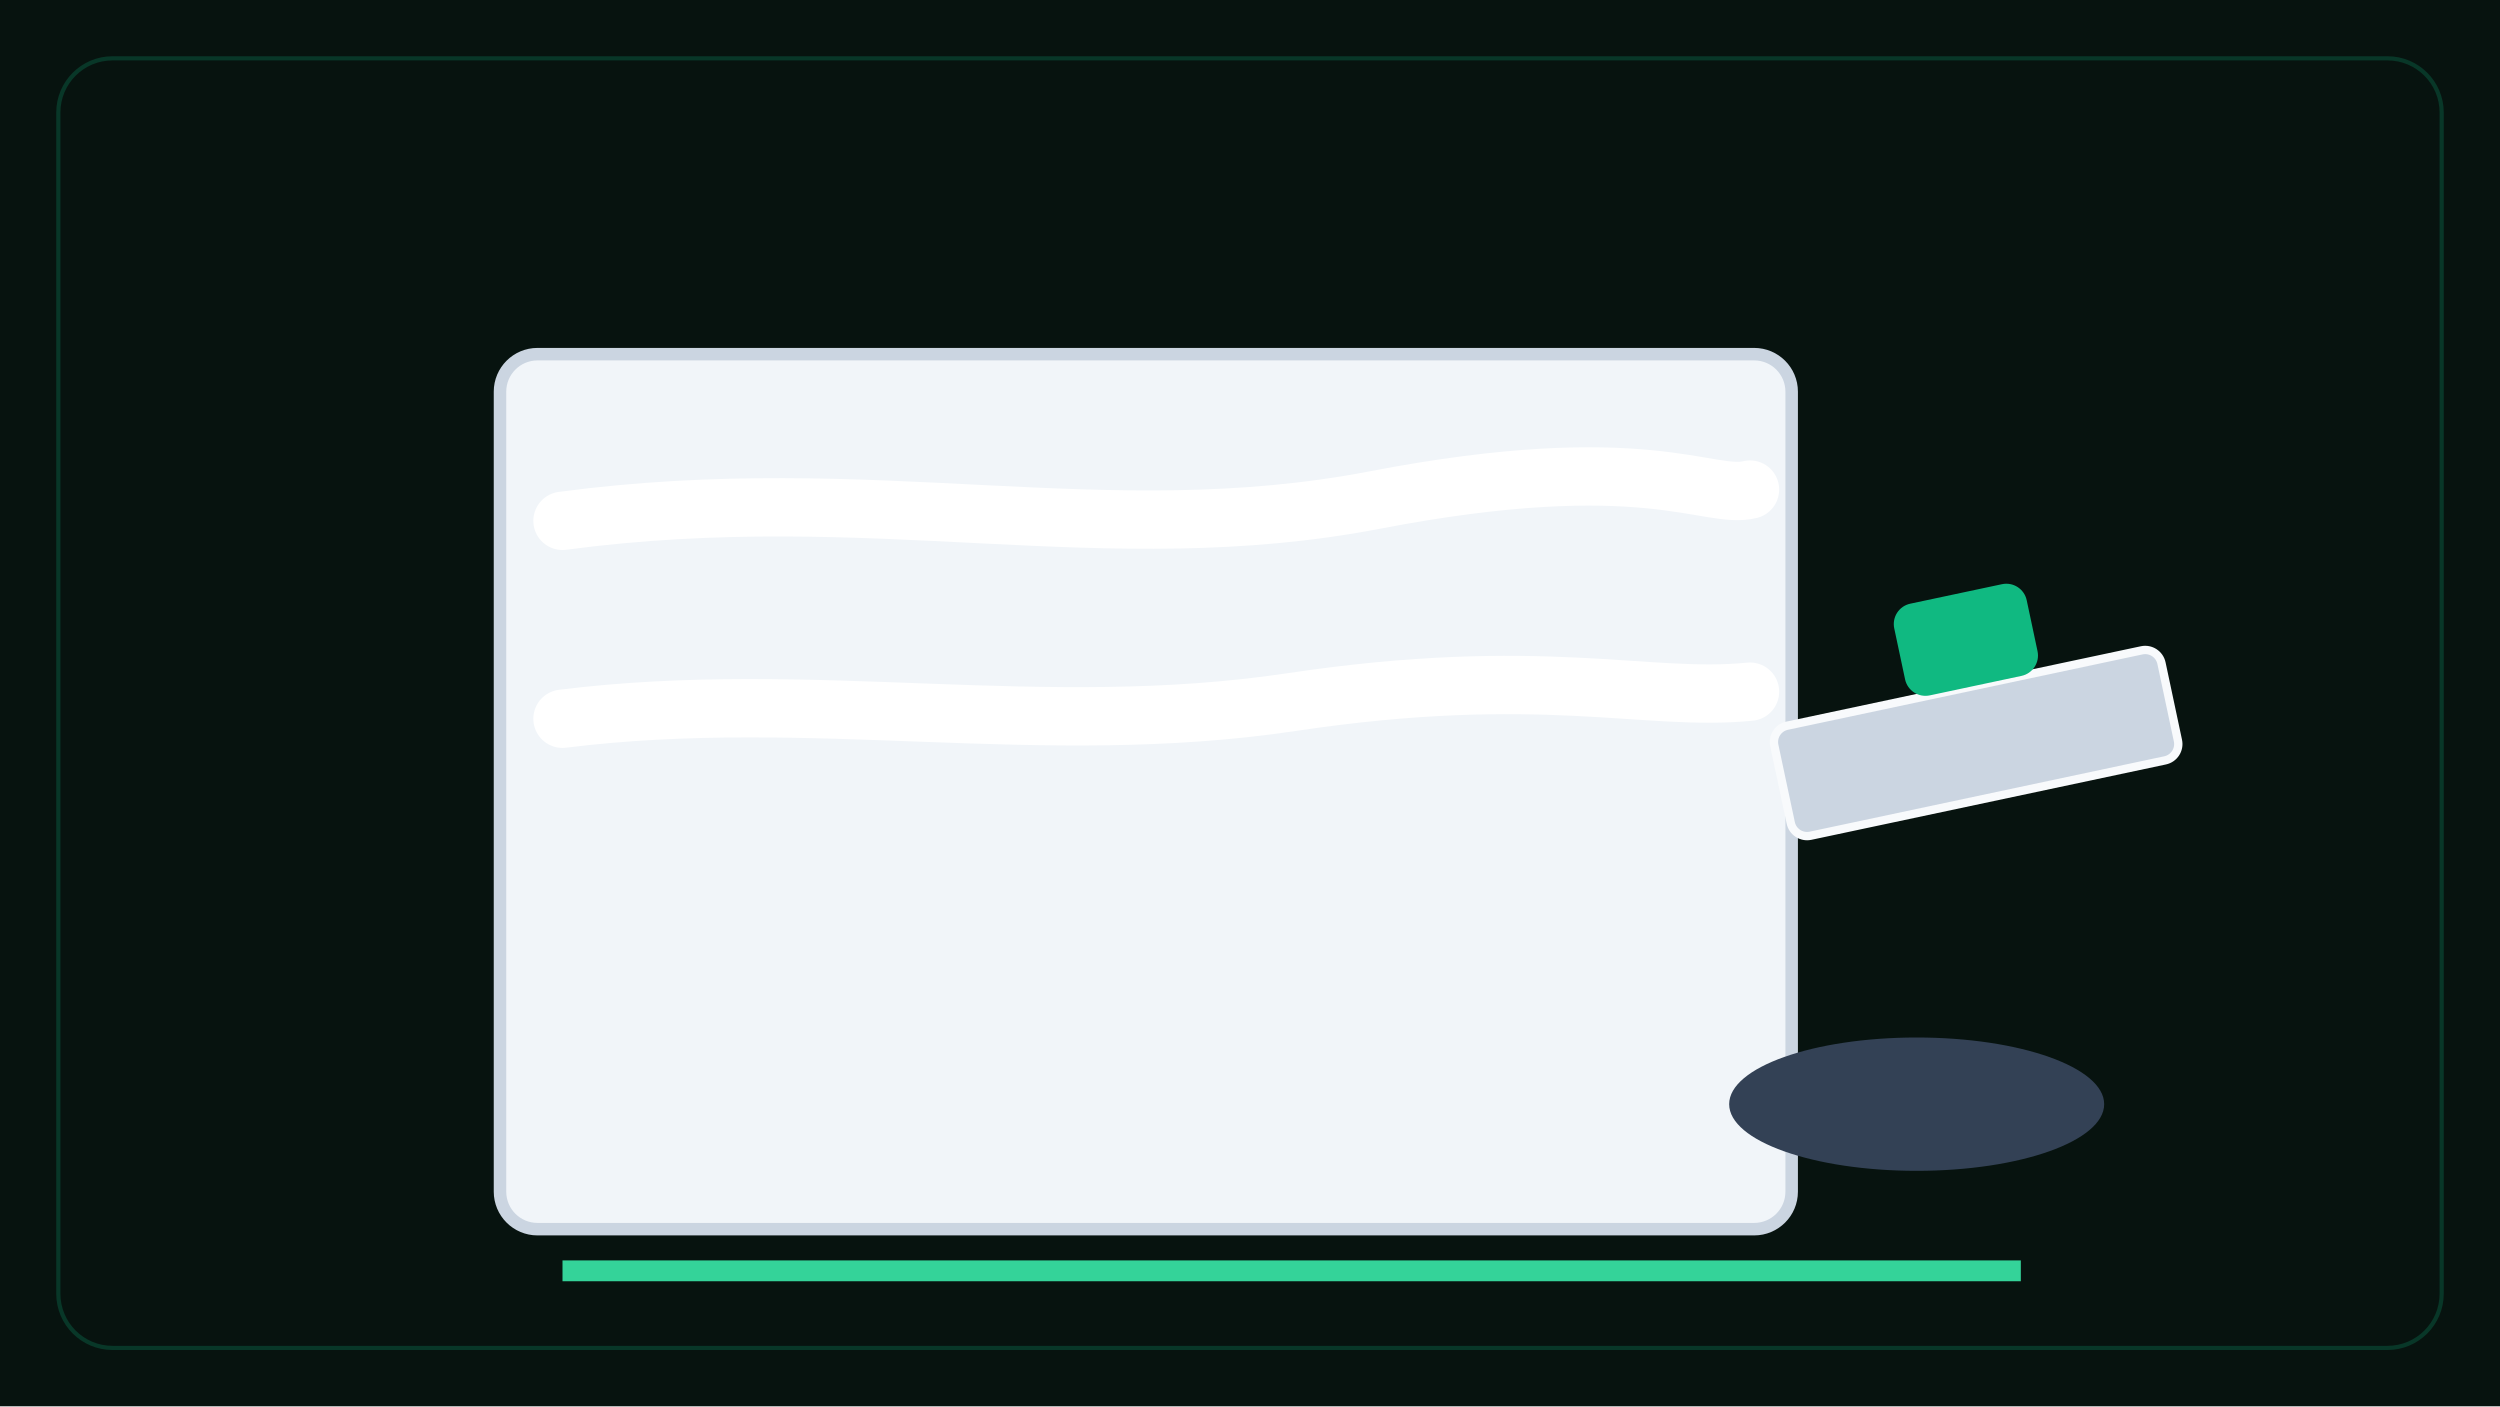
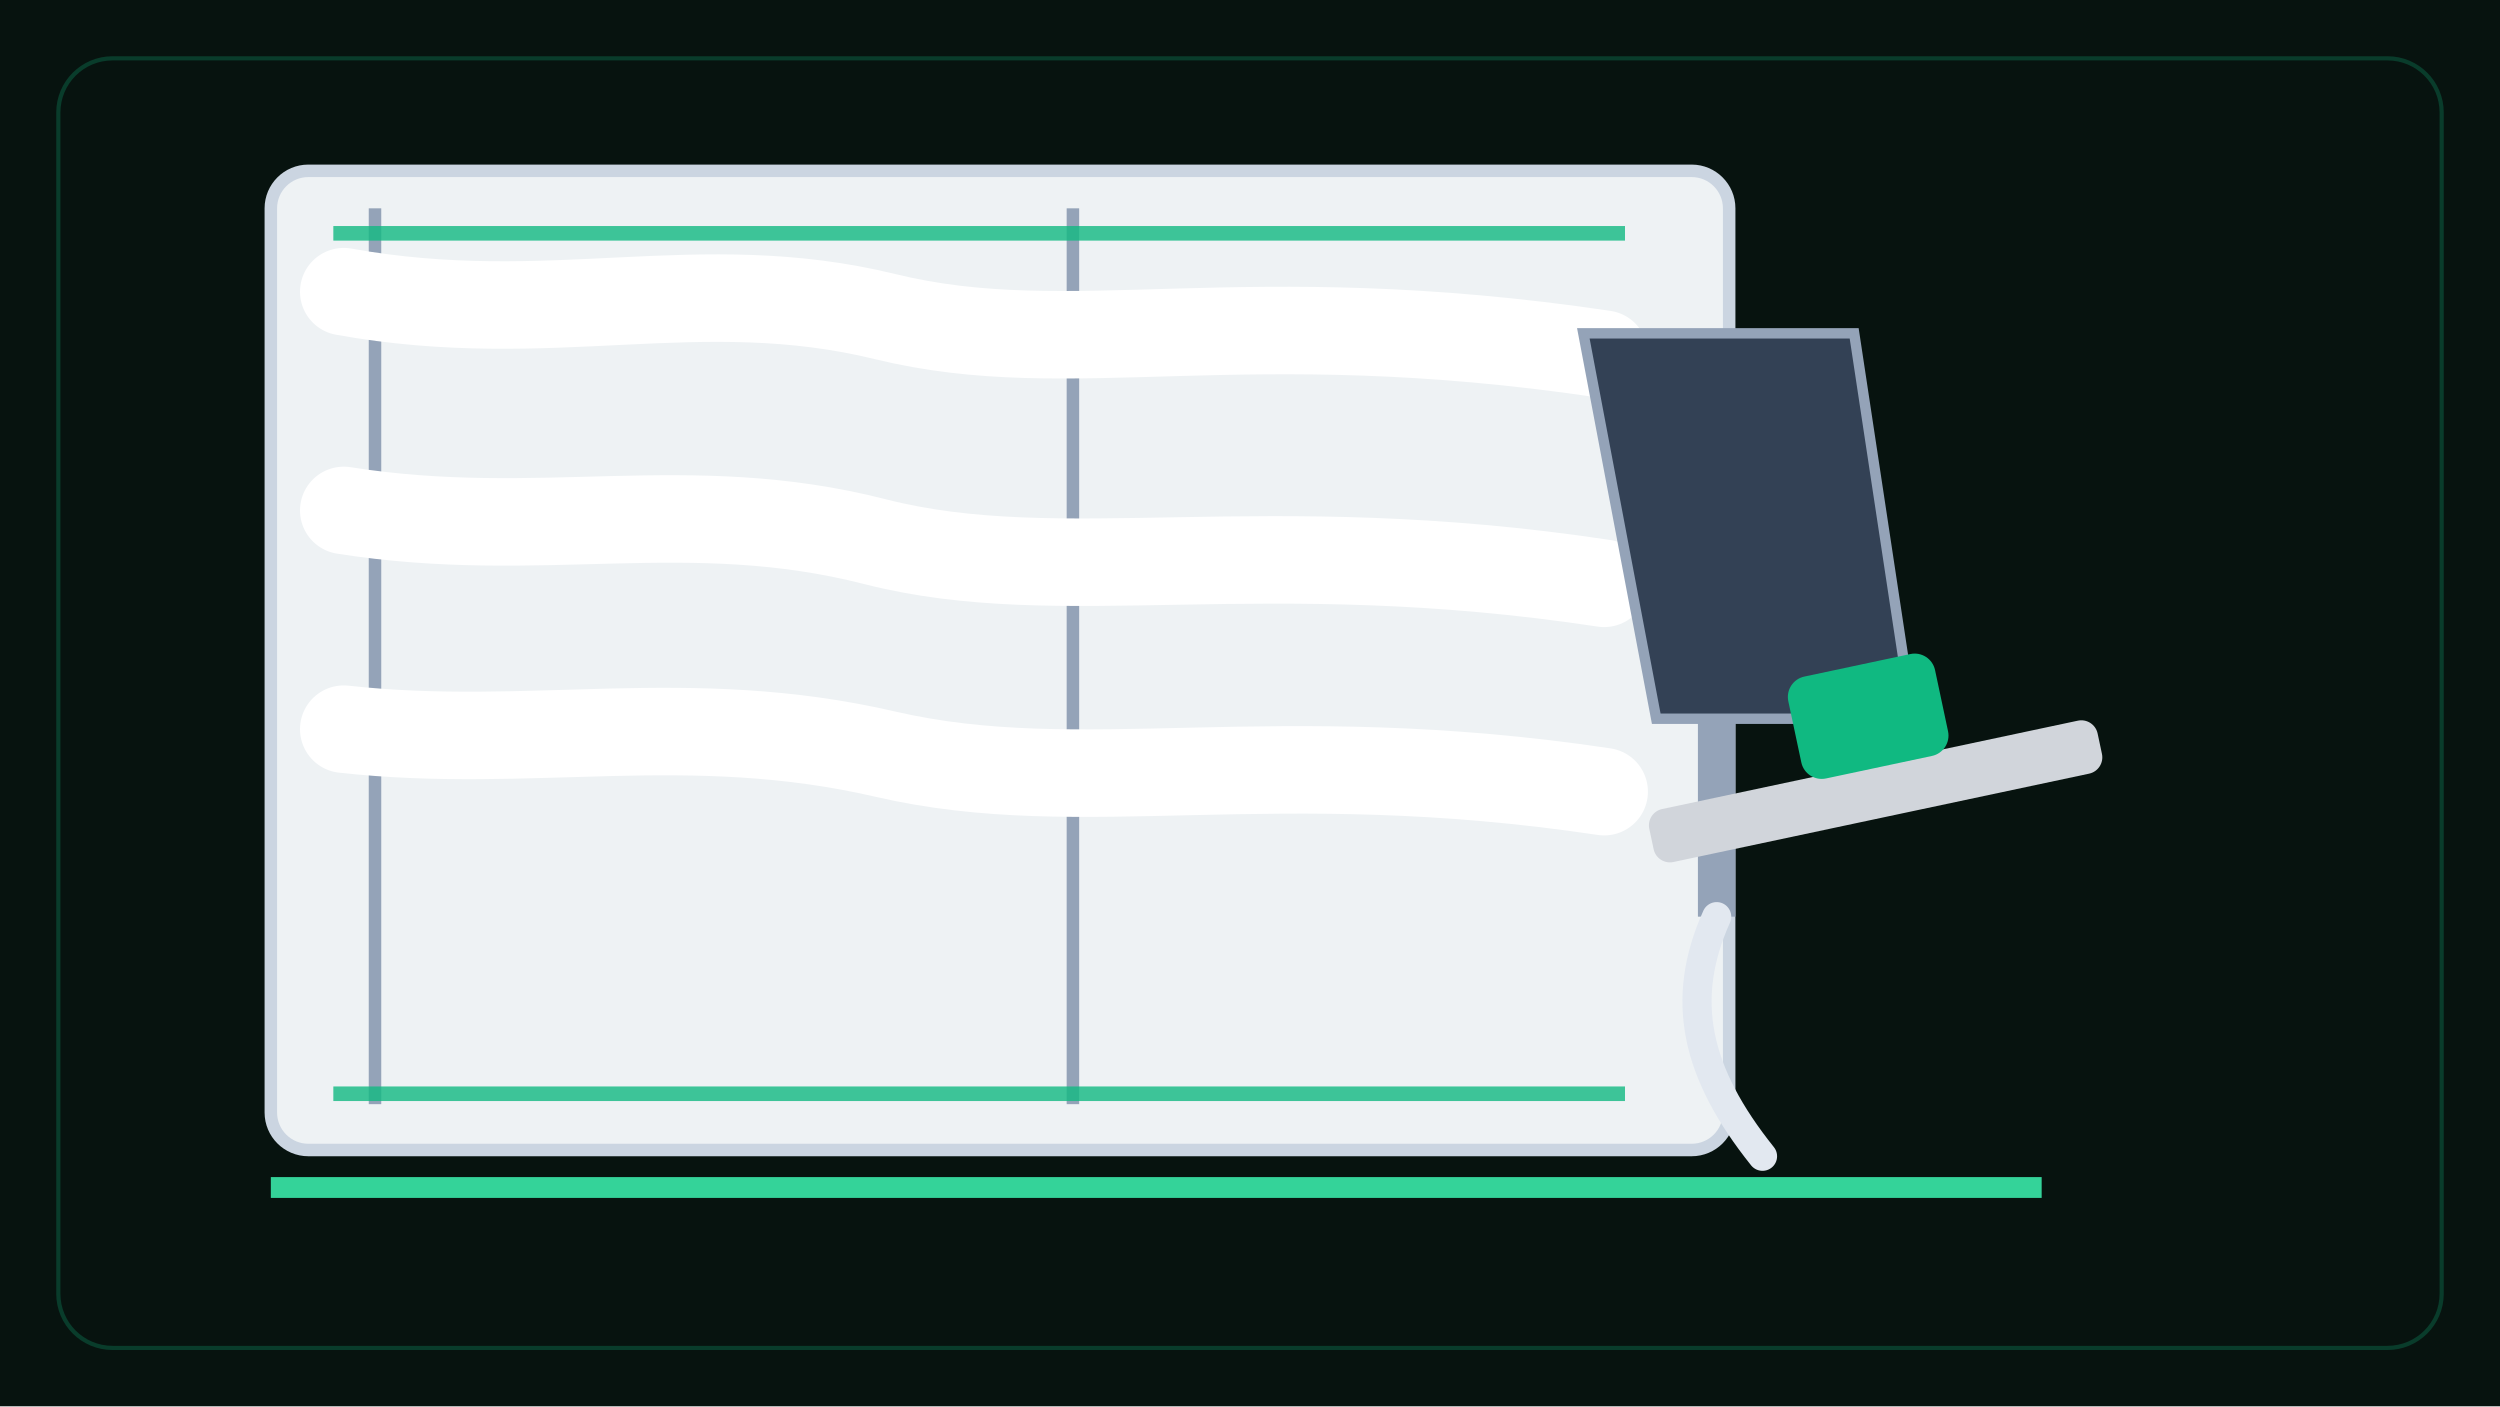
<svg xmlns="http://www.w3.org/2000/svg" viewBox="0 0 1200 675">
  <rect width="1200" height="675" fill="#07130f" />
-   <g transform="translate(150 100)">
-     <rect x="90" y="70" width="620" height="420" rx="18" fill="#f1f5f9" stroke="#cbd5e1" stroke-width="6" />
-     <path d="M120 150c150-20 260 15 390-10s160 0 180-5M120 245c120-15 230 10 350-8s170 0 220-5" stroke="#ffffff" stroke-width="28" fill="none" stroke-linecap="round" />
-     <g transform="translate(700 250) rotate(-12)">
-       <rect x="0" y="0" width="190" height="54" rx="8" fill="#cbd5e1" stroke="#f8fafc" stroke-width="4" />
-       <rect x="68" y="-45" width="65" height="45" rx="10" fill="#10b981" />
-     </g>
-     <ellipse cx="770" cy="430" rx="90" ry="32" fill="#334155" />
-     <path d="M120 510h700" stroke="#34d399" stroke-width="10" />
+   <rect x="130" y="82" width="700" height="470" rx="18" fill="#eef2f4" stroke="#cbd5e1" stroke-width="6" />
+   <g stroke="#94a3b8" stroke-width="6">
+     <path d="M180 100v430M515 100v430" />
  </g>
-   <rect x="28" y="28" width="1144" height="619" rx="26" fill="none" stroke="#10b981" stroke-opacity=".22" stroke-width="2" />
+   <path d="M165 140c100 18 170-10 260 12s170-8 345 18M165 245c95 15 165-8 255 15s185-5 350 20M165 350c90 10 165-10 260 12s185-6 345 18" stroke="#fff" stroke-width="42" fill="none" stroke-linecap="round" />
+   <path d="M160 112h620M160 525h620" stroke="#10b981" stroke-width="7" opacity=".8" />
+   <g transform="translate(760 160)">
+     <path d="M0 0h130l28 185H35z" fill="#334155" stroke="#94a3b8" stroke-width="5" />
+     <path d="M64 185v95" stroke="#94a3b8" stroke-width="18" />
+     <path d="M64 280c-18 40-10 75 22 115" stroke="#e2e8f0" stroke-width="14" fill="none" stroke-linecap="round" />
+   </g>
+   <g transform="translate(790 390) rotate(-12)">
+     <rect width="220" height="26" rx="8" fill="#d1d5db" />
+     <rect x="78" y="-48" width="72" height="50" rx="10" fill="#10b981" />
+   </g>
+   <path d="M130 570h850" stroke="#34d399" stroke-width="10" />
+   <rect x="28" y="28" width="1144" height="619" rx="26" fill="none" stroke="#10b981" stroke-opacity=".25" stroke-width="2" />
</svg>
